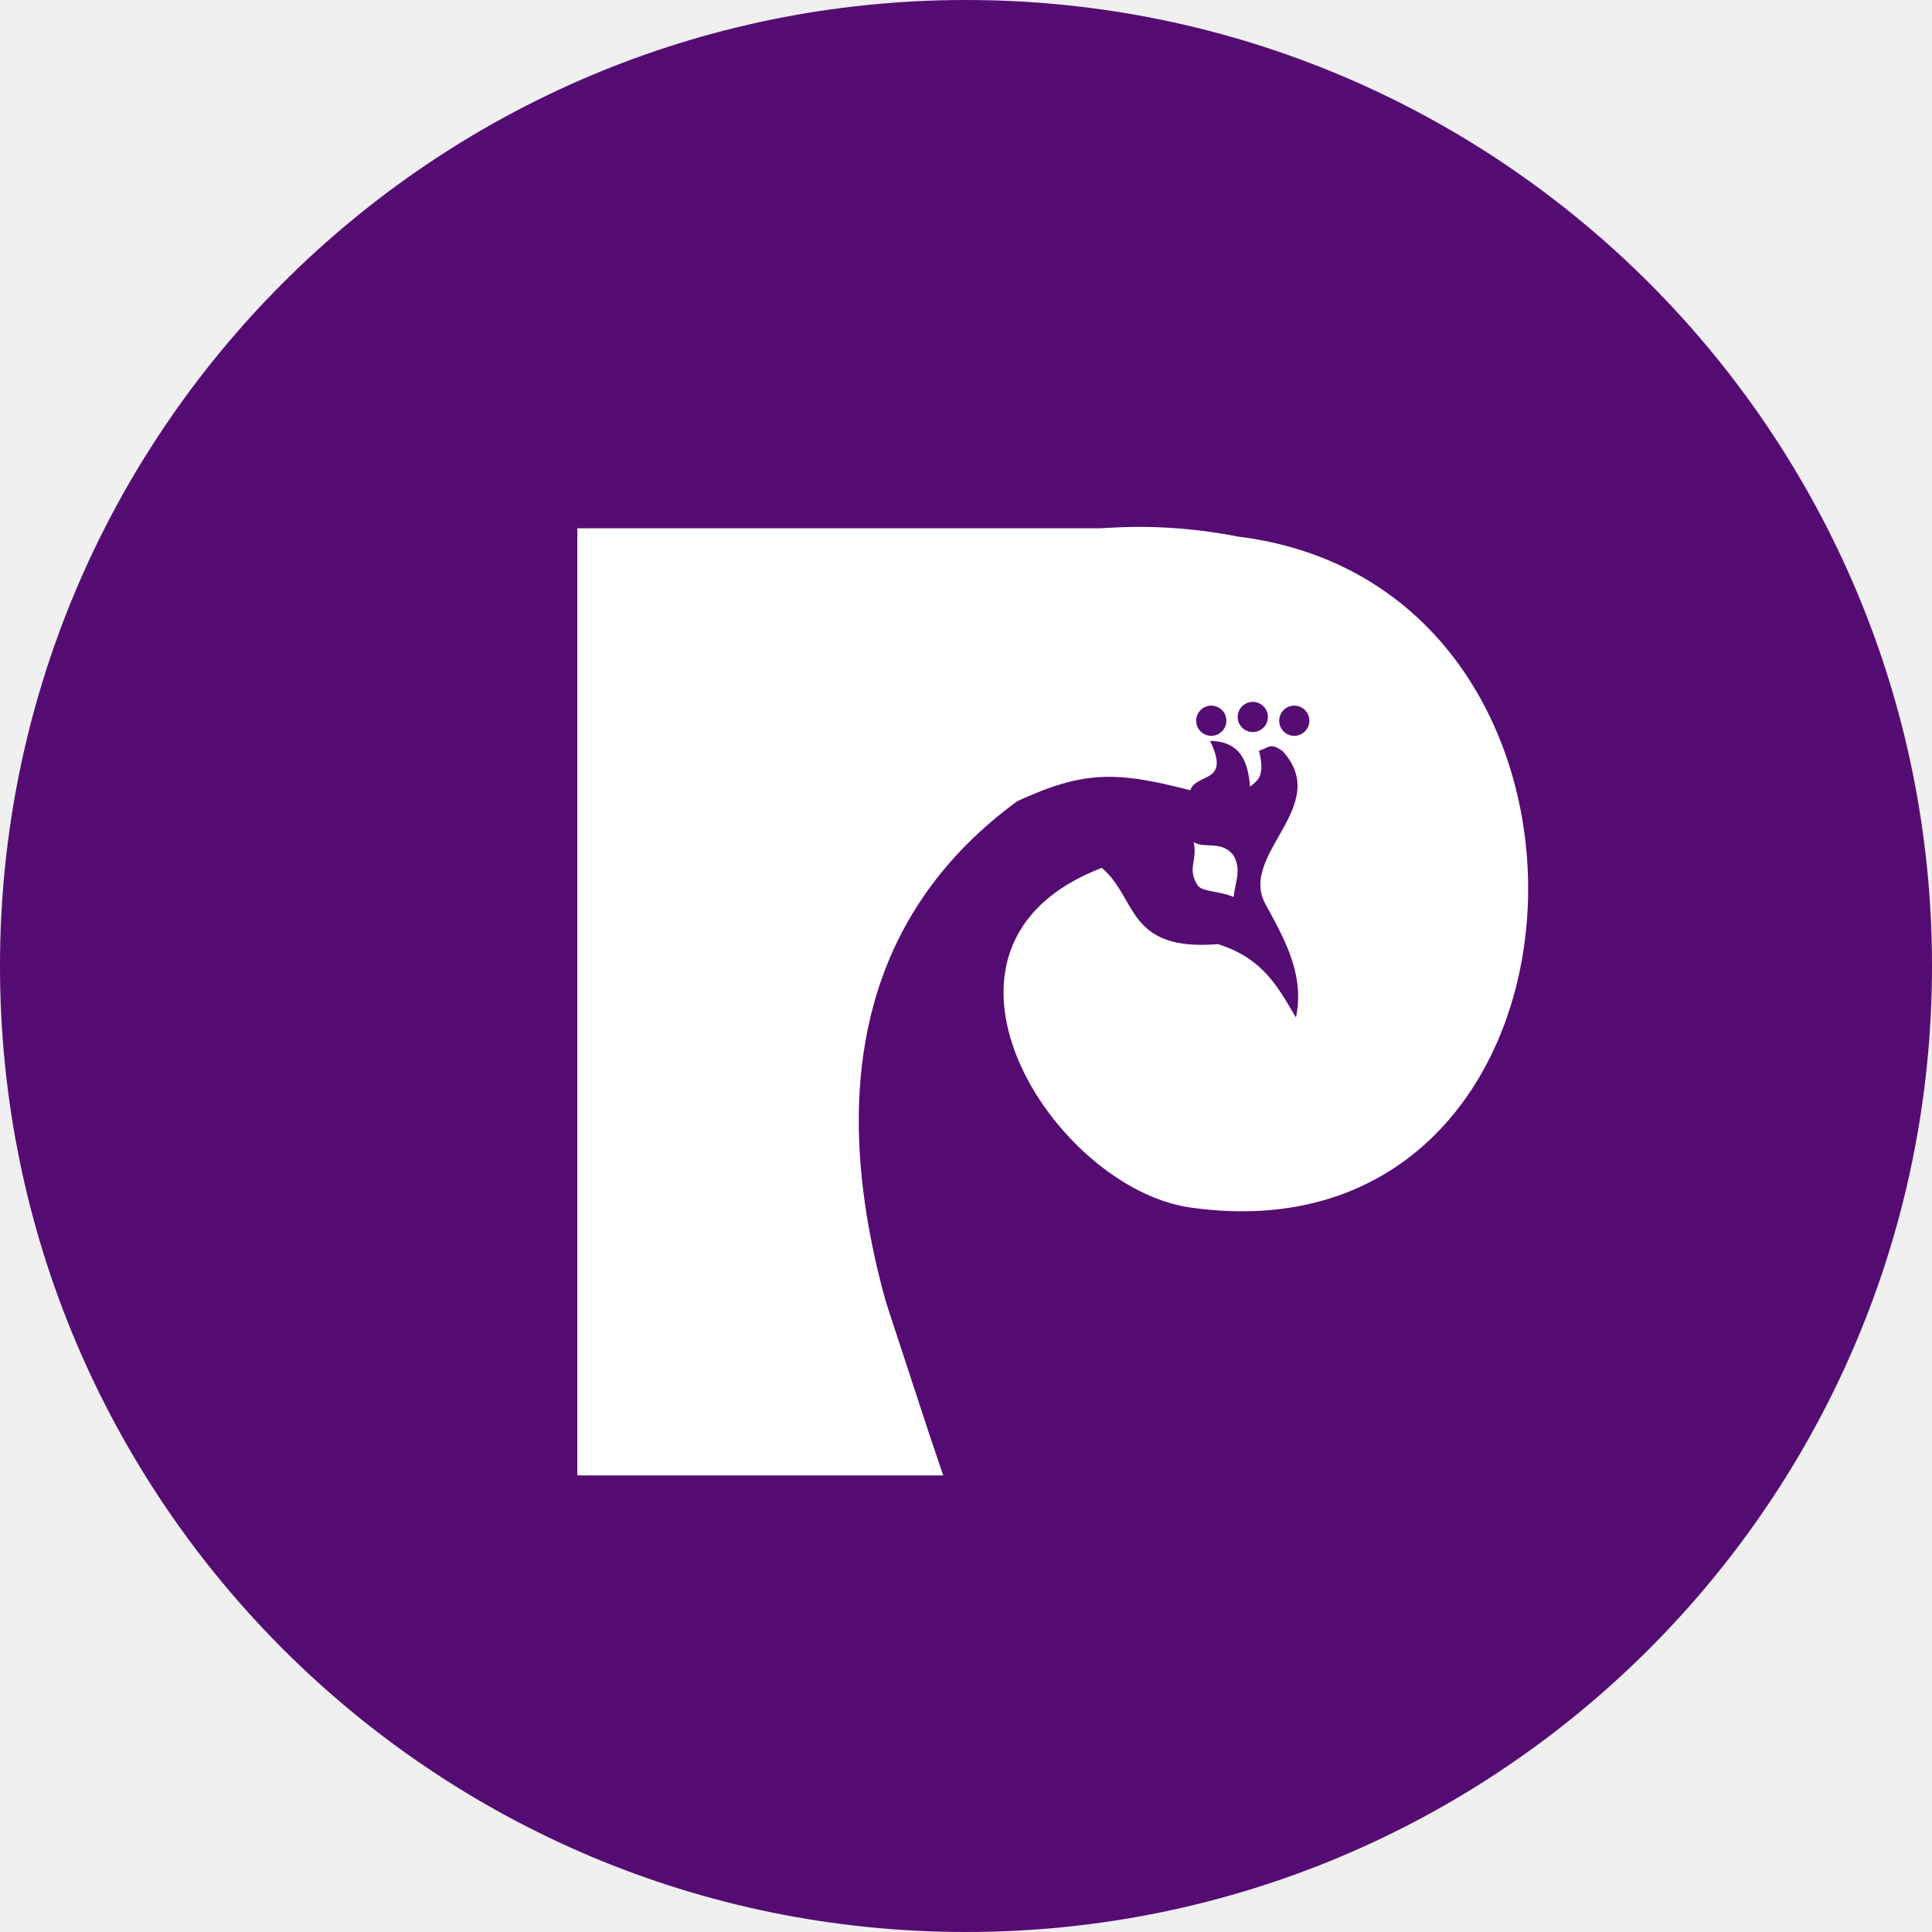
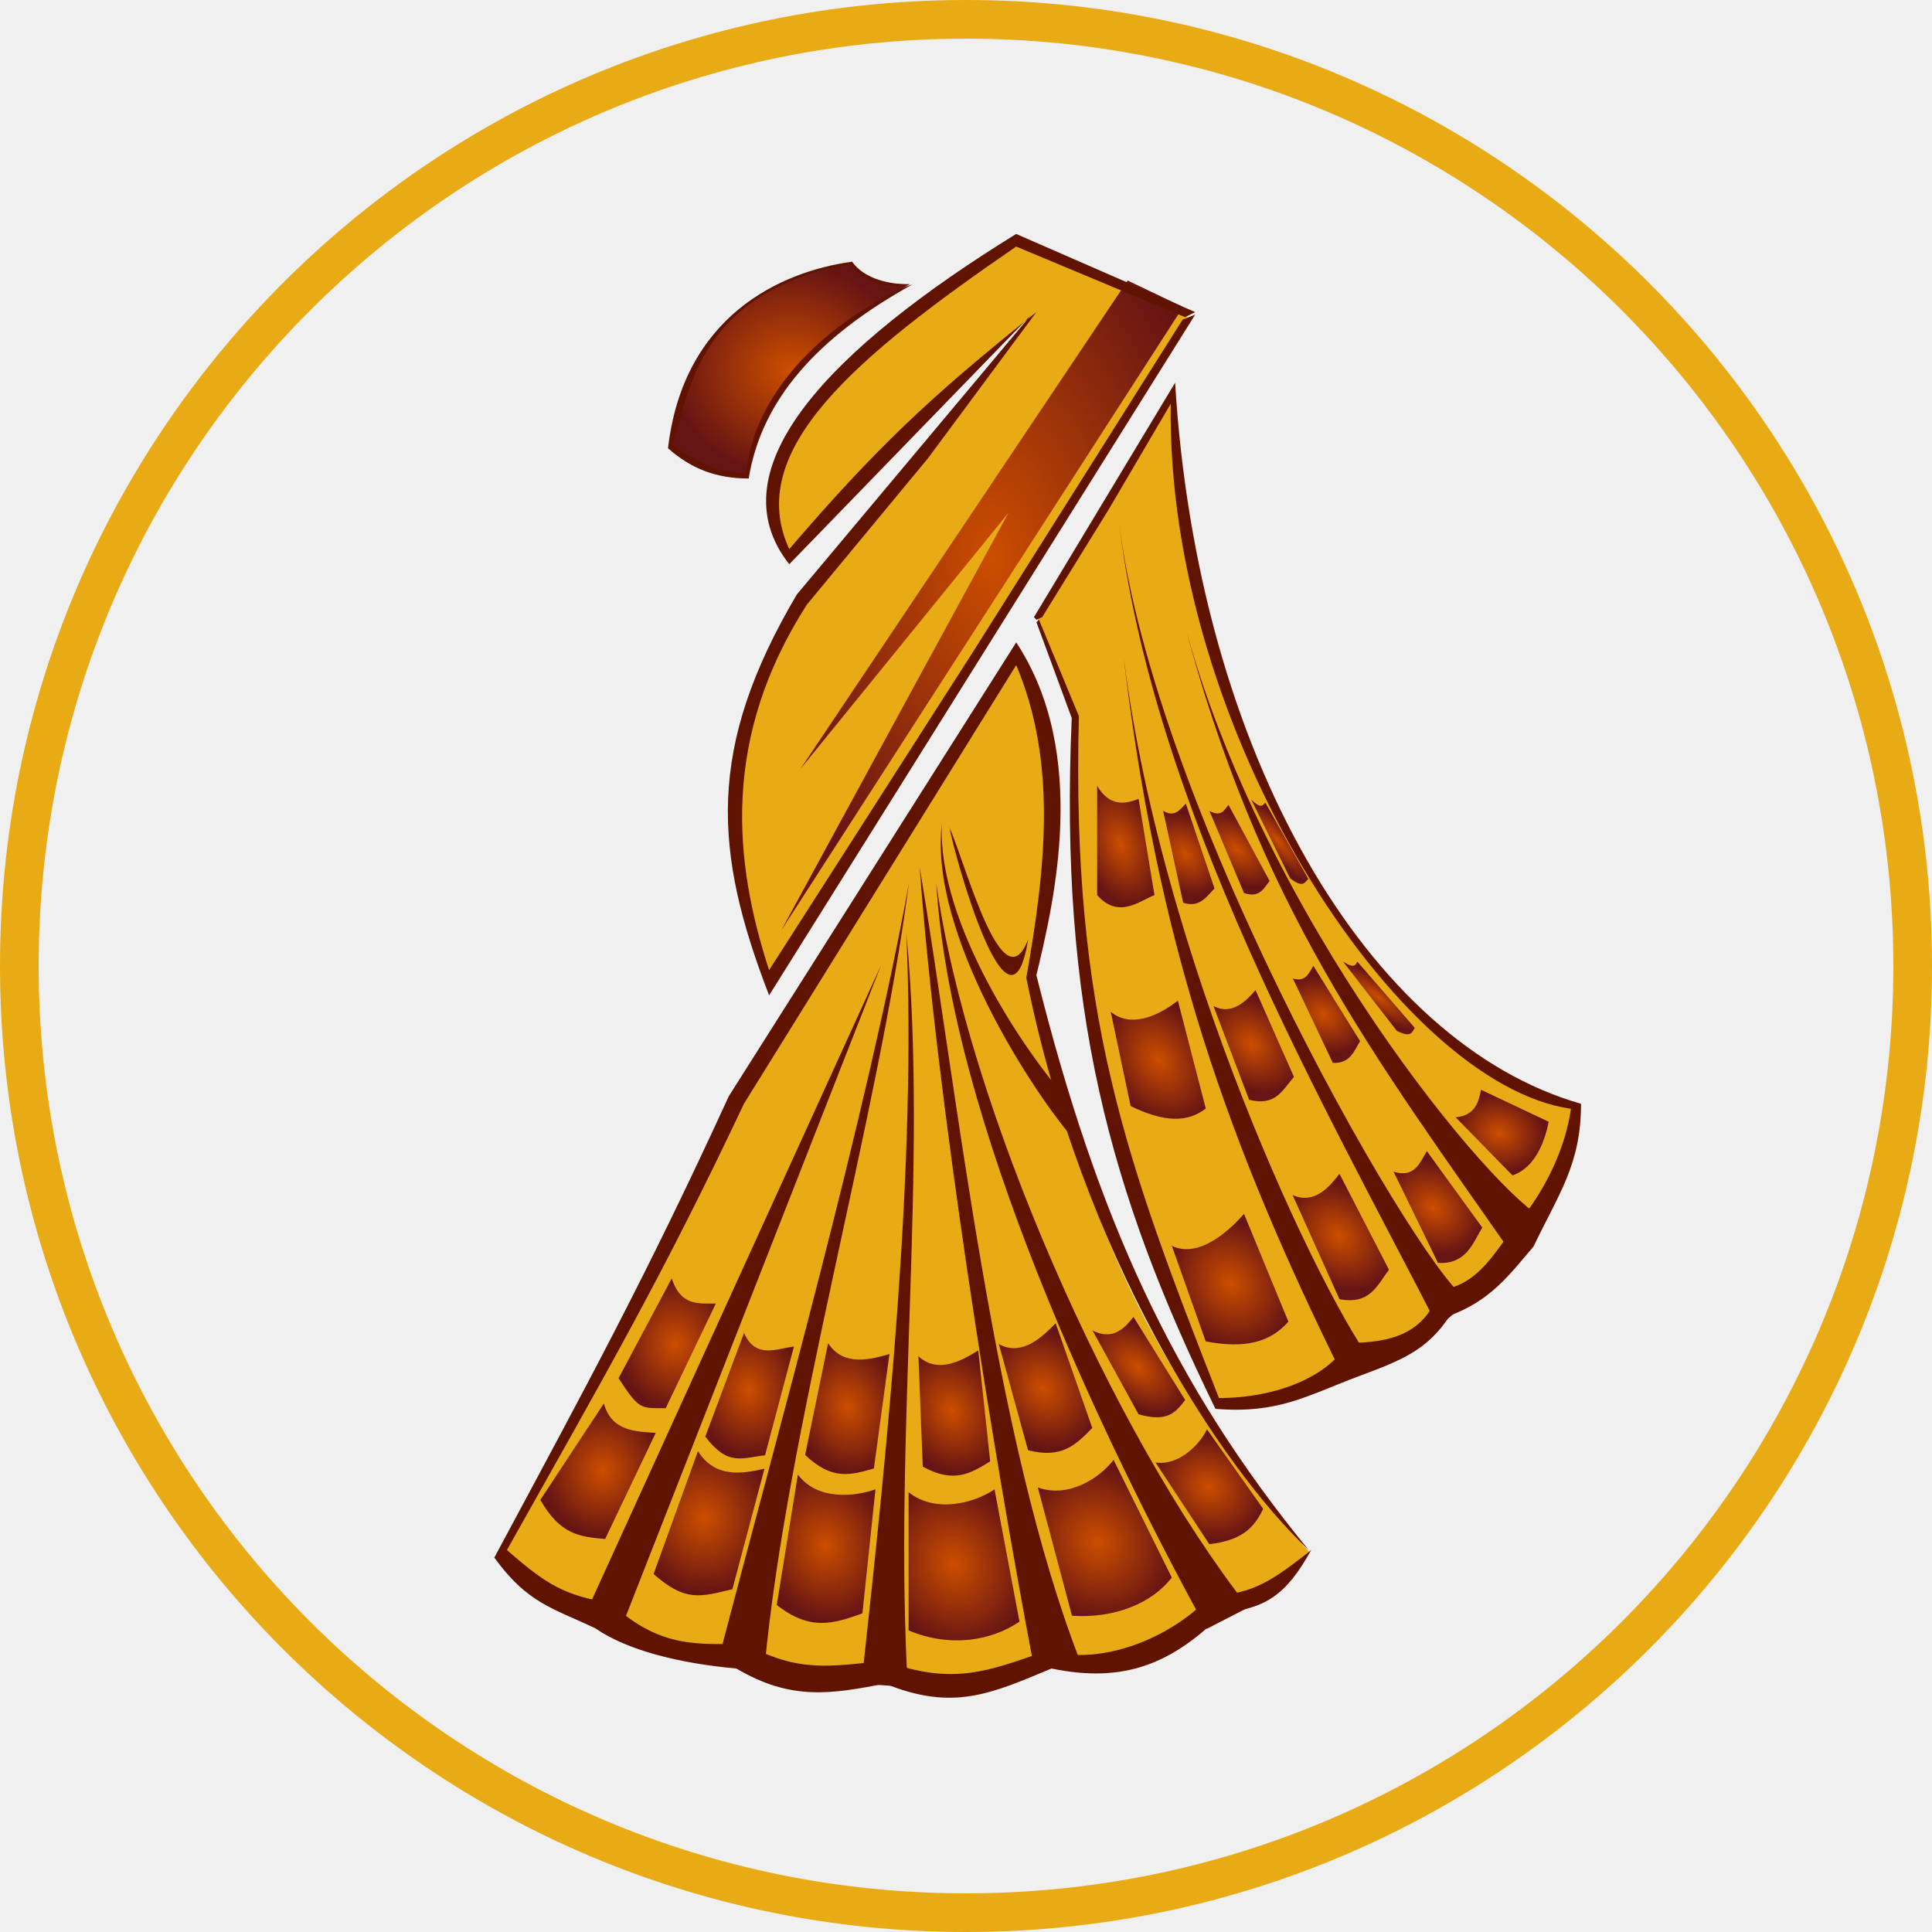
<svg xmlns="http://www.w3.org/2000/svg" width="512" height="512" viewBox="0 0 512 512" fill="none">
-   <circle cx="256" cy="256" r="256" fill="#550C72" />
-   <path d="M315.426 320C279.046 314.817 237.998 250.71 291.974 229.998C301.475 237.917 298.456 252.225 322.787 250.202C334.606 253.97 338.465 261.206 343.437 269.654C345.851 258.327 340.33 248.674 335.365 239.628C328.084 226.36 353.239 213.584 339.871 199.027C336.513 196.584 336.086 198.336 333.655 198.932C335.261 205.536 333.55 206.706 331.265 208.465C330.781 202.477 329.167 196.472 320.69 196.343C326.187 207.79 317.186 204.663 315.426 209.421C295.712 204.337 287.236 204.209 269.604 212.314C190.255 270.319 248.198 374.068 245.292 380.005L173.96 388.492C154.246 299.854 152.491 220.703 227.278 165.796C227.278 165.796 264.502 129.879 328.205 142.21C437.107 155.824 427.729 336 315.426 320Z" fill="white" />
-   <path d="M317.347 234.57C314.556 230 317.347 228.5 316.37 223.191C319.171 225.028 324 222.5 327.059 226.942C329 231 327.352 233.506 326.913 237.705C323.279 236.113 318.453 236.381 317.347 234.57Z" fill="white" />
-   <circle cx="321" cy="191" r="4" fill="#550C72" />
-   <circle cx="332" cy="190" r="4" fill="#550C72" />
-   <circle cx="343" cy="191" r="4" fill="#550C72" />
-   <path d="M153 140H303L196.182 227.409L246.561 380.976L249.97 391H153V140Z" fill="white" />
+   <path d="M512 256C512 397.385 397.385 512 256 512C114.615 512 0 397.385 0 256C0 114.615 114.615 0 256 0C397.385 0 512 114.615 512 256ZM10.244 256C10.244 391.727 120.273 501.756 256 501.756C391.727 501.756 501.756 391.727 501.756 256C501.756 120.273 391.727 10.244 256 10.244C120.273 10.244 10.244 120.273 10.244 256Z" fill="#E8AB16" />
+   <path d="M132.984 411.218C161.845 358.172 168.545 347.235 193.282 290.908L231.419 231.027L269.556 171.145C283.471 200.676 279.863 235.675 272.648 258.643C289.14 327.001 302.024 358.719 346.861 411.218C336.038 419.968 329.854 425.983 315.424 428.171C306.147 435.827 291.717 441.842 272.648 440.202C259.764 444.577 245.849 448.405 228.842 441.842L228.129 441.918C213.108 443.514 204.389 444.441 189.675 435.827C175.76 435.827 166.998 434.186 156.691 424.343C147.93 422.155 142.261 420.515 132.984 411.218Z" fill="#E8AB16" />
+   <path d="M314.908 84.194L204.105 260.831C193.282 227.472 188.128 196.848 212.866 158.568L272.648 84.194L209.258 147.63C205.651 142.162 204.105 137.24 205.651 126.85C210.844 100.05 249.972 77.632 269.556 63.414L314.908 84.194Z" fill="#E8AB16" />
+   <path d="M274.71 163.489L310.785 103.335C313.362 199.582 366.445 283.252 417.981 294.189C409.735 317.705 404.066 335.204 384.998 346.141C374.691 356.532 366.96 362 351.499 365.828C340.676 370.75 335.523 372.391 321.608 372.391C295.84 309.502 283.471 270.674 285.017 189.739L274.71 163.489Z" fill="#E8AB16" />
+   <path d="M251.617 219.264C256.088 229.489 265.762 266.492 272.48 248.905C267.57 279.602 252.884 226.524 251.617 219.264Z" fill="#5F1300" />
+   <path d="M197.917 126.235C200.89 104.216 215.753 90.454 241.021 75.315C235.076 75.315 231.36 75.315 225.414 69.811C205.349 73.939 183.054 82.885 177.852 118.666C185.283 124.171 189.742 126.235 197.917 126.235Z" fill="url(#paint0_radial_1807_12528)" />
+   <path d="M198.412 126.809C201.753 106.097 216.452 89.393 241.842 75.362L239.837 76.031C217.12 86.721 199.748 104.761 197.744 125.473C190.04 125.176 186.385 123.469 178.368 118.123C183.045 100.084 187.053 77.367 225.138 70.017C229.147 74.694 234.492 76.699 241.174 75.362C235.828 75.362 229.147 74.026 225.806 69.349C206.43 72.022 181.04 84.048 177.031 118.792C183.045 124.137 189.726 126.809 198.412 126.809Z" fill="#5F1300" />
+   <path d="M313.522 81.355L298.832 74.34L212.157 203.735L267.247 135.919L207.016 246.607L313.522 81.355Z" fill="url(#paint1_radial_1807_12528)" />
+   <path d="M297.336 170.242C306.312 250.419 325.961 304.253 356.077 365.053L364.891 362.715C350.834 345.341 306.612 253.092 297.336 170.242Z" fill="#5F1300" />
+   <path d="M313.516 163.941C333.501 240.334 363.829 279.364 402.301 334.602L409.651 323.243C396.429 317.367 334.292 243.36 313.516 163.941Z" fill="#5F1300" />
+   <path d="M296.383 137.082C305.28 213.756 350.743 292.526 381.141 351.74L389.296 344.586C379.684 342.128 305.632 216.793 296.383 137.082Z" fill="#5F1300" />
+   <path d="M233.464 255.844L155.078 427.88L163.892 433.336L233.464 255.844Z" fill="#5F1300" />
+   <path d="M240.861 234.136C229.843 294.936 205.55 381.9 190.859 438.024L202.612 441.921C208.488 378.782 232.829 295.931 240.861 234.136Z" fill="#5F1300" />
+   <path d="M240.188 247.14C242.925 308.986 235.29 382.476 228.29 446.212L240.576 447.073C236.759 380.138 246.047 309.21 240.188 247.14Z" fill="#5F1300" />
+   <path d="M243.719 229.777C248.126 290.578 262.816 382.987 273.959 441.512L286.2 440.098C263.265 380.965 254.002 291.357 243.719 229.777Z" fill="#5F1300" />
+   <path d="M248.139 234.13C251.812 296.49 292.21 381.702 319.767 431.673L330.848 425.977C294.778 380.256 256.22 292.592 248.139 234.13Z" fill="#5F1300" />
+   <path d="M249.597 218.397C246.113 247.302 273.824 289.86 285.342 302.827L283.694 292.231C271.515 279.126 248.374 244.274 249.597 218.397Z" fill="#5F1300" />
+   <path d="M189.7 345.448C184.803 345.448 180.45 346.025 178.001 338.818L163.922 365.242C169.431 373.649 169.687 373.185 176.42 373.185L189.7 345.448Z" fill="url(#paint2_radial_1807_12528)" />
+   <path d="M329.675 321.687C326.212 325.64 317.894 333.714 310.545 330.156L319.524 355.479C329.974 357.488 336.674 355.682 341.436 350.247L329.675 321.687Z" fill="url(#paint3_radial_1807_12528)" />
+   <path d="M312.148 265.184C308.673 267.898 300.474 273.137 294.354 268.143L299.63 293.127C308.654 297.484 314.764 297.492 319.543 293.76L312.148 265.184Z" fill="url(#paint4_radial_1807_12528)" />
+   <path d="M301.737 211.714C298.901 212.769 294.349 214.317 290.764 208.28L290.759 237.217C296.479 243.69 302.054 238.667 305.954 237.217L301.737 211.714Z" fill="url(#paint5_radial_1807_12528)" />
+   <path d="M354.974 311.077C352.621 314.095 348.505 319.377 342.551 316.694L354.97 344.299C363.19 345.795 364.869 340.654 368.104 336.504L354.974 311.077Z" fill="url(#paint6_radial_1807_12528)" />
+   <path d="M332.73 262.393C330.517 264.898 326.645 269.28 321.576 266.589L331.023 291.453C338.137 293.237 339.869 288.837 342.911 285.393L332.73 262.393Z" fill="url(#paint7_radial_1807_12528)" />
+   <path d="M378.13 305.055C376.304 308.022 374.924 312.282 369.316 310.512L381.072 334.675C388.603 335.134 390.307 329.401 392.818 325.322L378.13 305.055Z" fill="url(#paint8_radial_1807_12528)" />
+   <path d="M348.046 255.94C346.921 257.768 346.071 260.392 342.617 259.301L353.197 281.665C357.836 281.947 358.886 278.416 360.433 275.903L348.046 255.94Z" fill="url(#paint9_radial_1807_12528)" />
+   <path d="M314.257 212.952C312.758 214.447 311.35 216.785 308.235 214.861L313.552 239.24C317.998 240.675 319.802 237.505 321.863 235.45L314.257 212.952Z" fill="url(#paint10_radial_1807_12528)" />
+   <path d="M325.56 213.292C324.485 214.596 323.644 216.652 320.5 214.881L329.689 236.692C333.94 238.051 334.985 235.261 336.463 233.469L325.56 213.292Z" fill="url(#paint11_radial_1807_12528)" />
+   <path d="M335.327 212.695C334.674 213.289 334.312 214.568 331.604 211.916L341.895 232.744C345.408 235.517 345.824 233.743 346.721 232.927L335.327 212.695Z" fill="url(#paint12_radial_1807_12528)" />
+   <path d="M359.725 254.853C359.205 255.566 359.105 256.891 355.922 254.834L370.169 273.184C374.165 275.199 374.219 273.377 374.934 272.398L359.725 254.853Z" fill="url(#paint13_radial_1807_12528)" />
+   <path d="M392.482 288.799C391.865 291.936 391.012 295.617 385.759 296.091L400.828 311.504C407.29 309.252 409.568 301.591 410.416 297.278L392.482 288.799Z" fill="url(#paint14_radial_1807_12528)" />
+   <path d="M173.773 379.743C168.596 379.317 162.087 379.438 160.032 371.917L143.192 397.49C148.394 406.495 153.246 407.265 160.365 407.85L173.773 379.743Z" fill="url(#paint15_radial_1807_12528)" />
+   <path d="M202.587 389.221C196.633 390.592 189.546 391.753 184.961 384.58L173.205 417.132C181.779 424.758 185.904 423.053 194.091 421.167L202.587 389.221Z" fill="url(#paint16_radial_1807_12528)" />
+   <path d="M232.011 394.685C226.546 396.616 216.658 397.722 211.446 390.787L205.842 425.346C214.882 432.391 221.031 430.219 228.546 427.563L232.011 394.685Z" fill="url(#paint17_radial_1807_12528)" />
+   <path d="M263.558 394.69C258.264 398.293 247.964 401.146 240.787 395.451L240.791 432.086C252.033 436.778 262.892 434.702 270.172 429.747L263.558 394.69Z" fill="url(#paint18_radial_1807_12528)" />
+   <path d="M295.108 386.876C291.36 391.764 283.129 397.116 275.032 394.188L284.086 428.189C295.561 428.958 305.38 424.777 310.533 418.056L295.108 386.876Z" fill="url(#paint19_radial_1807_12528)" />
+   <path d="M319.863 378.784C318.052 382.631 312.519 388.501 306.221 387.57L320.473 409.235C328.802 408.237 332.261 405.148 334.751 399.858L319.863 378.784Z" fill="url(#paint20_radial_1807_12528)" />
+   <path d="M300.383 348.985C298.516 351.377 295.249 355.563 289.524 352.571L301.727 374.803C309.418 376.998 311.518 374.307 314.085 371.018L300.383 348.985Z" fill="url(#paint21_radial_1807_12528)" />
+   <path d="M210.403 356.843C205.826 357.379 200.228 360.244 197.182 353.226L186.902 380.716C192.935 388.613 196.45 386.392 202.744 385.655L210.403 356.843Z" fill="url(#paint22_radial_1807_12528)" />
+   <path d="M235.715 358.832C231.273 360.12 223.5 362.375 219.458 355.948L213.365 385.578C220.487 392.378 225.484 390.928 231.592 389.157L235.715 358.832Z" fill="url(#paint23_radial_1807_12528)" />
+   <path d="M259.25 357.867C255.397 360.228 248.654 364.358 243.391 359.405L244.545 388.681C252.772 393.181 257.107 390.526 262.406 387.281L259.25 357.867Z" fill="url(#paint24_radial_1807_12528)" />
+   <path d="M279.757 350.674C276.549 353.946 270.935 359.671 264.707 356.201L272.44 384.33C281.444 386.606 285.053 382.926 289.464 378.427L279.757 350.674Z" fill="url(#paint25_radial_1807_12528)" />
+   <path d="M193.138 290.508L269.307 170.242C288.683 199.64 279.329 239.061 274.652 258.437C290.688 322.578 310.732 366.676 346.812 410.773C323.427 388.724 286.679 332.6 271.98 259.105C277.325 229.039 279.997 201.645 269.307 176.255L197.147 292.512C175.098 339.282 159.062 366.676 134.341 410.773C145.031 420.127 149.708 422.8 161.735 424.804C173.762 435.621 182.448 436.162 197.147 435.494C211.846 443.512 219.864 441.507 234.563 440.171C252.603 446.778 261.957 442.844 277.325 437.499C295.365 442.176 314.073 430.817 320.755 422.8C332.113 422.8 338.126 418.123 347.48 410.773C340.799 422.8 335.454 426.14 324.095 427.477C310.732 440.839 298.037 446.184 278.661 442.176C262.625 448.857 252.603 453.534 234.563 446.184C220.532 448.857 209.842 450.861 195.142 442.176C180.443 440.839 166.412 437.499 157.726 431.485C146.367 426.14 139.686 424.804 131 412.777C155.722 366.676 171.089 338.614 193.138 290.508Z" fill="#5F1300" />
+   <path d="M311.416 101.427L274 163.564L274.668 164.232L276.177 163.564L293.824 134.997L310.255 107.006C309.037 193.414 370.214 287.17 416.316 293.851C414.312 307.815 406.401 319.377 402.141 324.245C396.656 330.513 392.405 340.675 381.451 341.892C377.8 353.453 368.673 355.887 357.111 355.887C352.242 364.674 338.401 370.492 323.033 370.492C298.312 307.436 283.909 268.604 285.914 189.763L275.336 164.232L274.668 164.9L284.022 190.29C280.681 267.126 294.044 315.9 322.107 373.36C338.811 374.697 346.16 369.936 360.191 364.674L360.56 364.536C371.051 360.603 378.301 357.885 384.245 348.639C394.935 344.63 399.707 338.241 406.401 330.33C413.095 316.334 418.988 308.551 418.988 292.515C362.864 276.48 317.43 200.312 311.416 101.427Z" fill="#5F1300" />
+   <path d="M203.819 263.779C189.118 225.695 187.113 198.301 211.168 157.544L272.274 84.61C272.027 84.808 271.781 85.006 271.536 85.203L209.161 149.526C189.117 124.137 220.52 92.066 269.295 62L316.733 82.712L314.061 84.049L269.295 65.341C226.533 94.704 197.134 119.46 209.161 145.518C232.267 118.561 246.741 105.168 271.536 85.203L273.303 83.38L272.274 84.61C273.052 83.984 273.841 83.352 274.64 82.712L245.909 121.465L213.838 160.217C191.121 195.628 194.462 228.367 203.819 257.097L258.604 171.575L313.392 84.717L316.733 83.38L203.819 263.779Z" fill="#5F1300" />
+   <defs>
+     <radialGradient id="paint0_radial_1807_12528" cx="0" cy="0" r="1" gradientUnits="userSpaceOnUse" gradientTransform="translate(209.436 98.0227) rotate(90) scale(28.2122 31.5847)">
+       <stop stop-color="#CC4E00" />
+       <stop offset="1" stop-color="#661414" />
+     </radialGradient>
+     <radialGradient id="paint1_radial_1807_12528" cx="0" cy="0" r="1" gradientTransform="matrix(-2.57085 98.5435 -60.9259 -1.54162 262.84 148.063)" gradientUnits="userSpaceOnUse">
+       <stop stop-color="#CC4E00" />
+       <stop offset="1" stop-color="#661414" />
+     </radialGradient>
+     <radialGradient id="paint2_radial_1807_12528" cx="0" cy="0" r="1" gradientUnits="userSpaceOnUse" gradientTransform="translate(178.919 356.234) rotate(90) scale(17.4153 14.9976)">
+       <stop stop-color="#CC4E00" />
+       <stop offset="1" stop-color="#661414" />
+     </radialGradient>
+     <radialGradient id="paint3_radial_1807_12528" cx="0" cy="0" r="1" gradientTransform="matrix(13.0138 12.8207 -10.2965 11.7525 326.107 340.068)" gradientUnits="userSpaceOnUse">
+       <stop stop-color="#CC4E00" />
+       <stop offset="1" stop-color="#661414" />
+     </radialGradient>
+     <radialGradient id="paint4_radial_1807_12528" cx="0" cy="0" r="1" gradientTransform="matrix(10.1542 14.7138 -10.333 8.06882 307.065 280.86)" gradientUnits="userSpaceOnUse">
+       <stop stop-color="#CC4E00" />
+       <stop offset="1" stop-color="#661414" />
+     </radialGradient>
+     <radialGradient id="paint5_radial_1807_12528" cx="0" cy="0" r="1" gradientTransform="matrix(5.23093 15.8426 -9.51579 3.53835 296.997 223.75)" gradientUnits="userSpaceOnUse">
+       <stop stop-color="#CC4E00" />
+       <stop offset="1" stop-color="#661414" />
+     </radialGradient>
+     <radialGradient id="paint6_radial_1807_12528" cx="0" cy="0" r="1" gradientTransform="matrix(12.2465 10.749 -7.68832 9.86451 354.755 327.497)" gradientUnits="userSpaceOnUse">
+       <stop stop-color="#CC4E00" />
+       <stop offset="1" stop-color="#661414" />
+     </radialGradient>
+     <radialGradient id="paint7_radial_1807_12528" cx="0" cy="0" r="1" gradientTransform="matrix(10.161 10.1096 -7.23093 8.18467 331.697 276.744)" gradientUnits="userSpaceOnUse">
+       <stop stop-color="#CC4E00" />
+       <stop offset="1" stop-color="#661414" />
+     </radialGradient>
+     <radialGradient id="paint8_radial_1807_12528" cx="0" cy="0" r="1" gradientTransform="matrix(11.4968 7.96832 -5.94955 9.66715 379.853 320.04)" gradientUnits="userSpaceOnUse">
+       <stop stop-color="#CC4E00" />
+       <stop offset="1" stop-color="#661414" />
+     </radialGradient>
+     <radialGradient id="paint9_radial_1807_12528" cx="0" cy="0" r="1" gradientTransform="matrix(9.86522 6.83747 -4.77878 7.76481 350.777 268.91)" gradientUnits="userSpaceOnUse">
+       <stop stop-color="#CC4E00" />
+       <stop offset="1" stop-color="#661414" />
+     </radialGradient>
+     <radialGradient id="paint10_radial_1807_12528" cx="0" cy="0" r="1" gradientTransform="matrix(8.06942 9.11162 -6.3682 6.35136 314.031 226.24)" gradientUnits="userSpaceOnUse">
+       <stop stop-color="#CC4E00" />
+       <stop offset="1" stop-color="#661414" />
+     </radialGradient>
+     <radialGradient id="paint11_radial_1807_12528" cx="0" cy="0" r="1" gradientTransform="matrix(8.89422 8.26329 -4.56555 5.53985 327.764 225.122)" gradientUnits="userSpaceOnUse">
+       <stop stop-color="#CC4E00" />
+       <stop offset="1" stop-color="#661414" />
+     </radialGradient>
+     <radialGradient id="paint12_radial_1807_12528" cx="0" cy="0" r="1" gradientTransform="matrix(8.12347 10.0616 -2.77154 2.52346 338.739 222.878)" gradientUnits="userSpaceOnUse">
+       <stop stop-color="#CC4E00" />
+       <stop offset="1" stop-color="#661414" />
+     </radialGradient>
+     <radialGradient id="paint13_radial_1807_12528" cx="0" cy="0" r="1" gradientTransform="matrix(9.9711 8.23438 -2.21107 3.02662 365.104 264.148)" gradientUnits="userSpaceOnUse">
+       <stop stop-color="#CC4E00" />
+       <stop offset="1" stop-color="#661414" />
+     </radialGradient>
+     <radialGradient id="paint14_radial_1807_12528" cx="0" cy="0" r="1" gradientTransform="matrix(11.926 2.64021 -1.96457 9.99372 397.375 300.311)" gradientUnits="userSpaceOnUse">
+       <stop stop-color="#CC4E00" />
+       <stop offset="1" stop-color="#661414" />
+     </radialGradient>
+     <radialGradient id="paint15_radial_1807_12528" cx="0" cy="0" r="1" gradientTransform="matrix(-1.28918 17.6612 -15.8543 -1.30329 159.714 389.658)" gradientUnits="userSpaceOnUse">
+       <stop stop-color="#CC4E00" />
+       <stop offset="1" stop-color="#661414" />
+     </radialGradient>
+     <radialGradient id="paint16_radial_1807_12528" cx="0" cy="0" r="1" gradientTransform="matrix(4.03485 19.7225 -17.8215 4.10592 186.592 402.245)" gradientUnits="userSpaceOnUse">
+       <stop stop-color="#CC4E00" />
+       <stop offset="1" stop-color="#661414" />
+     </radialGradient>
+     <radialGradient id="paint17_radial_1807_12528" cx="0" cy="0" r="1" gradientTransform="matrix(6.04643 19.2727 -16.1089 5.69148 218.796 409.599)" gradientUnits="userSpaceOnUse">
+       <stop stop-color="#CC4E00" />
+       <stop offset="1" stop-color="#661414" />
+     </radialGradient>
+     <radialGradient id="paint18_radial_1807_12528" cx="0" cy="0" r="1" gradientTransform="matrix(11.6252 19.2359 -16.073 10.9392 252.8 414.423)" gradientUnits="userSpaceOnUse">
+       <stop stop-color="#CC4E00" />
+       <stop offset="1" stop-color="#661414" />
+     </radialGradient>
+     <radialGradient id="paint19_radial_1807_12528" cx="0" cy="0" r="1" gradientTransform="matrix(16.1856 13.975 -11.7242 15.2919 290.863 408.625)" gradientUnits="userSpaceOnUse">
+       <stop stop-color="#CC4E00" />
+       <stop offset="1" stop-color="#661414" />
+     </radialGradient>
+     <radialGradient id="paint20_radial_1807_12528" cx="0" cy="0" r="1" gradientTransform="matrix(13.735 7.27015 -5.67789 12.0585 320.311 394.086)" gradientUnits="userSpaceOnUse">
+       <stop stop-color="#CC4E00" />
+       <stop offset="1" stop-color="#661414" />
+     </radialGradient>
+     <radialGradient id="paint21_radial_1807_12528" cx="0" cy="0" r="1" gradientTransform="matrix(11.5806 10.1201 -5.71731 7.32592 301.454 362.243)" gradientUnits="userSpaceOnUse">
+       <stop stop-color="#CC4E00" />
+       <stop offset="1" stop-color="#661414" />
+     </radialGradient>
+     <radialGradient id="paint22_radial_1807_12528" cx="0" cy="0" r="1" gradientTransform="matrix(1.82995 17.6074 -14.0172 1.64062 198.34 368.35)" gradientUnits="userSpaceOnUse">
+       <stop stop-color="#CC4E00" />
+       <stop offset="1" stop-color="#661414" />
+     </radialGradient>
+     <radialGradient id="paint23_radial_1807_12528" cx="0" cy="0" r="1" gradientTransform="matrix(4.40129 17.0873 -13.6032 3.94593 224.692 372.794)" gradientUnits="userSpaceOnUse">
+       <stop stop-color="#CC4E00" />
+       <stop offset="1" stop-color="#661414" />
+     </radialGradient>
+     <radialGradient id="paint24_radial_1807_12528" cx="0" cy="0" r="1" gradientTransform="matrix(8.06249 14.8232 -11.8007 7.22835 252.176 373.785)" gradientUnits="userSpaceOnUse">
+       <stop stop-color="#CC4E00" />
+       <stop offset="1" stop-color="#661414" />
+     </radialGradient>
+     <radialGradient id="paint25_radial_1807_12528" cx="0" cy="0" r="1" gradientTransform="matrix(11.1756 12.3402 -9.82404 10.0193 276.484 367.927)" gradientUnits="userSpaceOnUse">
+       <stop stop-color="#CC4E00" />
+       <stop offset="1" stop-color="#661414" />
+     </radialGradient>
+   </defs>
</svg>
